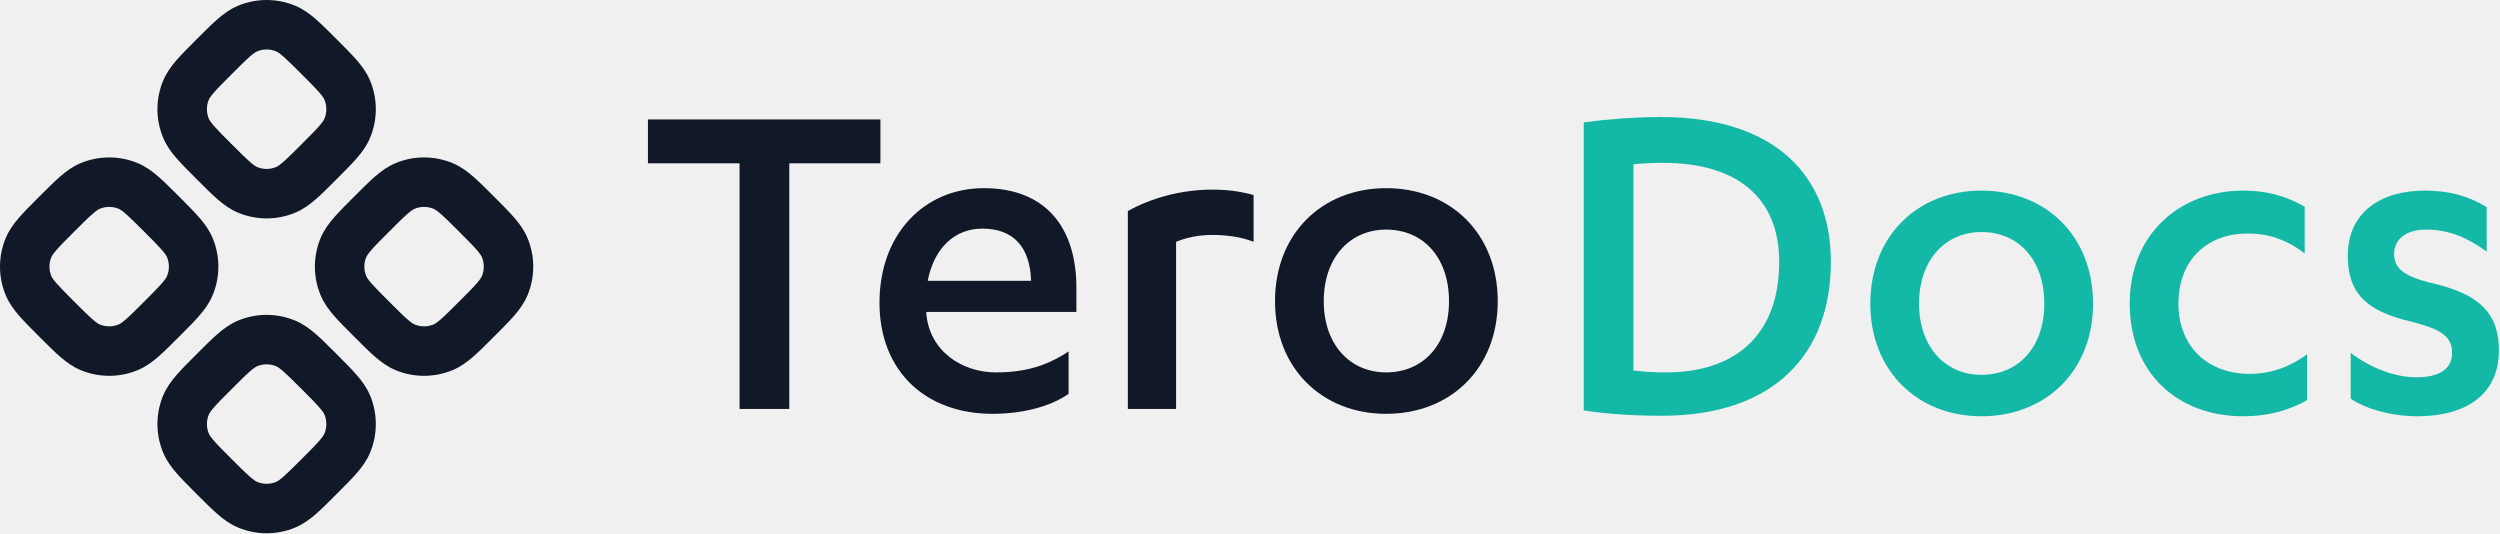
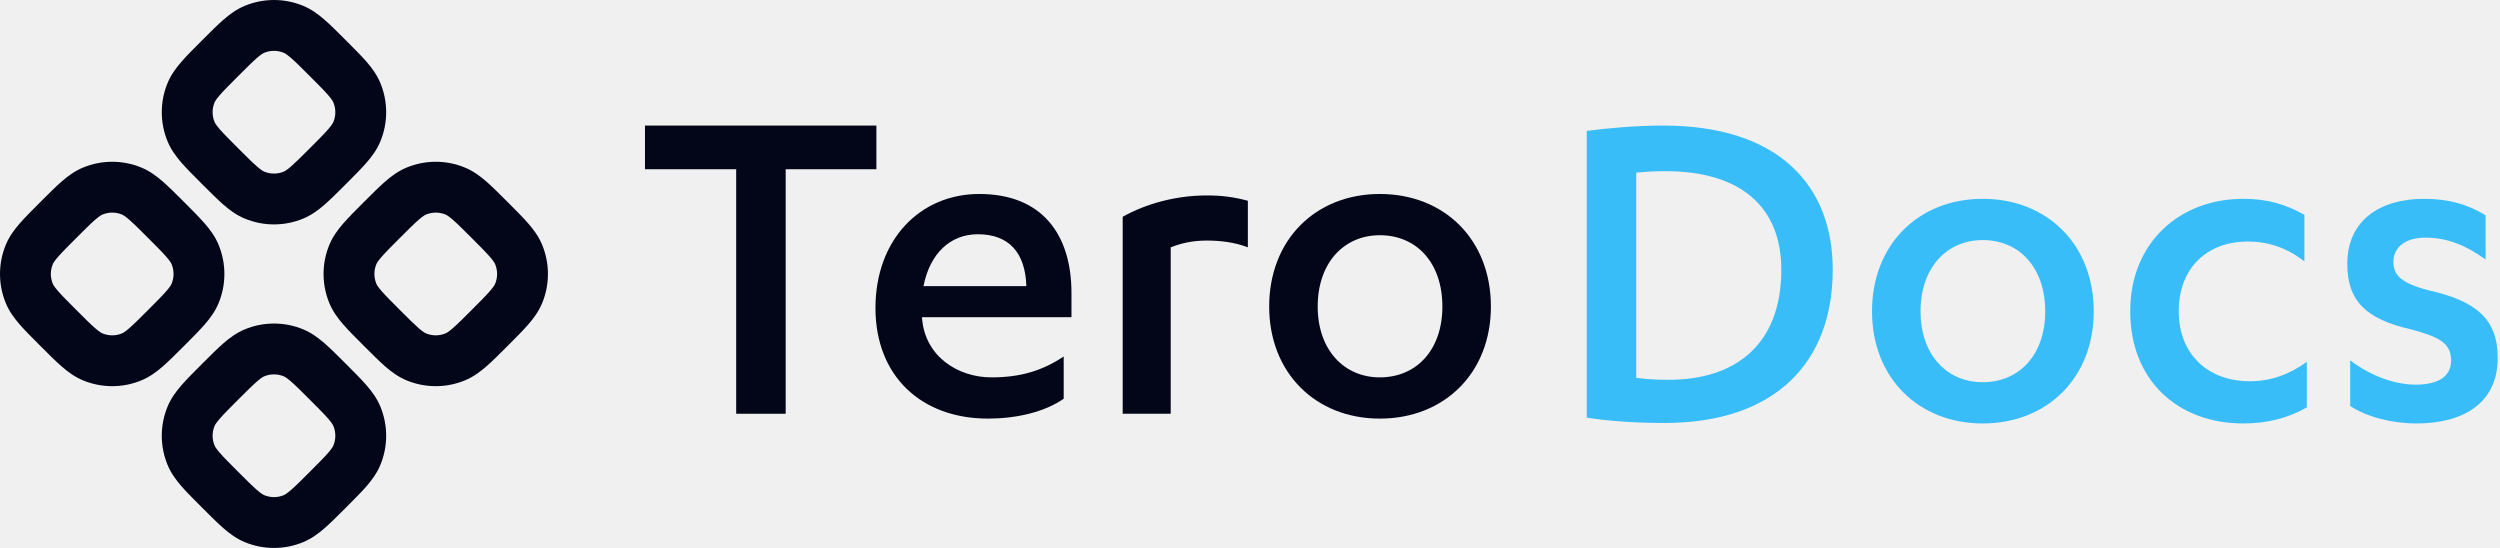
- <svg xmlns="http://www.w3.org/2000/svg" width="436" height="93" viewBox="0 0 436 93" fill="none">
-   <g clip-path="url(#clip0_53_53)">
-     <g clip-path="url(#clip1_53_53)">
-       <path fill-rule="evenodd" clip-rule="evenodd" d="M48.153 8.957C47.096 8.519 45.908 8.519 44.851 8.957C44.671 9.031 44.325 9.215 43.582 9.863C42.81 10.537 41.864 11.48 40.401 12.943C38.938 14.406 37.995 15.352 37.321 16.125C36.673 16.868 36.489 17.214 36.415 17.393C35.977 18.45 35.977 19.638 36.415 20.695C36.489 20.875 36.673 21.221 37.321 21.964C37.995 22.736 38.938 23.683 40.401 25.146C41.863 26.608 42.809 27.551 43.582 28.225C44.326 28.874 44.672 29.058 44.851 29.132C45.908 29.57 47.096 29.57 48.153 29.132C48.333 29.058 48.679 28.874 49.422 28.226C50.194 27.552 51.14 26.609 52.603 25.146C54.066 23.684 55.008 22.738 55.679 21.966C56.325 21.224 56.51 20.877 56.585 20.695C57.023 19.638 57.023 18.45 56.585 17.393C56.51 17.211 56.326 16.864 55.679 16.123C55.008 15.351 54.066 14.405 52.603 12.943C51.14 11.48 50.194 10.537 49.422 9.863C48.679 9.215 48.333 9.031 48.153 8.957ZM41.549 0.985C44.72 -0.328 48.284 -0.328 51.455 0.985C52.861 1.568 54.019 2.423 55.094 3.361C56.114 4.251 57.269 5.406 58.607 6.744L58.705 6.842L58.774 6.911C60.125 8.262 61.289 9.426 62.185 10.455C63.123 11.531 63.976 12.687 64.557 14.091C65.871 17.262 65.871 20.826 64.557 23.998C63.976 25.401 63.123 26.558 62.186 27.634C61.289 28.663 60.124 29.828 58.772 31.18L58.608 31.345C57.269 32.683 56.115 33.838 55.094 34.728C54.019 35.666 52.861 36.521 51.455 37.104C48.284 38.417 44.72 38.417 41.549 37.104C40.142 36.521 38.984 35.665 37.91 34.728C36.889 33.837 35.734 32.682 34.397 31.345L34.202 31.15C32.863 29.811 31.709 28.657 30.818 27.636C29.881 26.561 29.025 25.404 28.443 23.998C27.129 20.826 27.129 17.262 28.443 14.091C29.025 12.685 29.881 11.527 30.819 10.453C31.709 9.432 32.864 8.277 34.202 6.939L34.299 6.842L34.397 6.744C35.735 5.406 36.889 4.251 37.91 3.361C38.985 2.423 40.143 1.568 41.549 0.985ZM20.695 36.413C19.638 35.975 18.45 35.975 17.393 36.413C17.214 36.487 16.868 36.671 16.125 37.319C15.352 37.992 14.406 38.935 12.943 40.399C11.48 41.861 10.537 42.808 9.863 43.58C9.215 44.323 9.031 44.669 8.957 44.849C8.519 45.906 8.519 47.094 8.957 48.151C9.031 48.331 9.215 48.677 9.863 49.42C10.537 50.192 11.48 51.138 12.943 52.601C14.405 54.064 15.352 55.007 16.124 55.681C16.868 56.33 17.214 56.513 17.393 56.587C18.45 57.025 19.638 57.025 20.695 56.587C20.875 56.513 21.221 56.329 21.964 55.681C22.736 55.008 23.683 54.065 25.146 52.601C26.608 51.139 27.55 50.193 28.222 49.422C28.868 48.68 29.052 48.333 29.128 48.151C29.566 47.094 29.566 45.906 29.128 44.849C29.052 44.667 28.868 44.32 28.222 43.578C27.55 42.807 26.608 41.861 25.146 40.399C23.683 38.935 22.736 37.992 21.964 37.319C21.221 36.671 20.875 36.487 20.695 36.413ZM14.091 28.441C17.263 27.127 20.826 27.127 23.998 28.441C25.404 29.023 26.561 29.879 27.636 30.816C28.657 31.707 29.811 32.861 31.15 34.2L31.317 34.366C32.668 35.718 33.831 36.881 34.728 37.91C35.665 38.986 36.518 40.143 37.099 41.547C38.413 44.718 38.413 48.282 37.099 51.453C36.518 52.857 35.665 54.013 34.728 55.09C33.831 56.119 32.667 57.283 31.315 58.636L31.15 58.8C29.811 60.139 28.657 61.293 27.636 62.184C26.561 63.121 25.404 63.977 23.998 64.559C20.826 65.873 17.263 65.873 14.091 64.559C12.685 63.977 11.527 63.12 10.452 62.183C9.431 61.292 8.277 60.138 6.939 58.8L6.842 58.703L6.744 58.605C5.406 57.267 4.251 56.112 3.361 55.092C2.423 54.017 1.568 52.859 0.985 51.453C-0.328 48.282 -0.328 44.718 0.985 41.547C1.568 40.14 2.423 38.983 3.361 37.908C4.251 36.887 5.406 35.733 6.744 34.395L6.842 34.297L6.939 34.2C8.277 32.861 9.432 31.707 10.453 30.816C11.528 29.879 12.685 29.023 14.091 28.441ZM75.611 36.413C74.554 35.975 73.366 35.975 72.309 36.413C72.129 36.487 71.783 36.671 71.04 37.319C70.268 37.992 69.321 38.935 67.858 40.399C66.395 41.861 65.452 42.808 64.779 43.58C64.13 44.323 63.947 44.669 63.872 44.849C63.434 45.906 63.434 47.094 63.872 48.151C63.947 48.331 64.13 48.677 64.778 49.42C65.452 50.192 66.395 51.138 67.858 52.601C69.321 54.064 70.267 55.007 71.04 55.681C71.783 56.33 72.13 56.513 72.308 56.587C73.365 57.025 74.554 57.025 75.611 56.587C75.79 56.513 76.136 56.329 76.879 55.681C77.652 55.008 78.598 54.065 80.061 52.601C81.523 51.139 82.465 50.193 83.137 49.422C83.783 48.68 83.968 48.333 84.043 48.151C84.481 47.094 84.481 45.906 84.043 44.849C83.968 44.667 83.783 44.32 83.137 43.578C82.465 42.807 81.523 41.861 80.061 40.399C78.598 38.935 77.652 37.992 76.879 37.319C76.136 36.671 75.79 36.487 75.611 36.413ZM69.007 28.441C72.178 27.127 75.741 27.127 78.913 28.441C80.319 29.023 81.477 29.879 82.551 30.816C83.572 31.707 84.727 32.861 86.065 34.199L86.232 34.366C87.583 35.718 88.747 36.881 89.643 37.91C90.581 38.986 91.433 40.143 92.015 41.547C93.328 44.718 93.328 48.282 92.015 51.453C91.433 52.857 90.581 54.013 89.643 55.09C88.746 56.119 87.582 57.283 86.23 58.635L86.065 58.801C84.727 60.139 83.572 61.293 82.551 62.184C81.477 63.121 80.319 63.977 78.913 64.559C75.741 65.873 72.178 65.873 69.006 64.559C67.6 63.977 66.442 63.12 65.367 62.183C64.346 61.292 63.192 60.138 61.854 58.8L61.659 58.605C60.321 57.267 59.166 56.112 58.276 55.092C57.338 54.017 56.483 52.859 55.901 51.453C54.587 48.282 54.587 44.718 55.901 41.547C56.483 40.14 57.339 38.983 58.276 37.908C59.167 36.887 60.321 35.733 61.659 34.395L61.854 34.2C63.193 32.861 64.347 31.707 65.368 30.816C66.443 29.879 67.6 29.023 69.007 28.441ZM48.153 63.87C47.096 63.432 45.908 63.432 44.851 63.87C44.671 63.945 44.325 64.128 43.582 64.776C42.81 65.45 41.864 66.393 40.401 67.856C38.938 69.319 37.995 70.265 37.321 71.038C36.673 71.781 36.489 72.127 36.415 72.306C35.977 73.364 35.977 74.552 36.415 75.609C36.489 75.788 36.673 76.134 37.321 76.877C37.995 77.65 38.938 78.596 40.401 80.059C41.863 81.521 42.809 82.464 43.582 83.138C44.326 83.787 44.672 83.971 44.851 84.045C45.908 84.483 47.096 84.483 48.153 84.045C48.333 83.971 48.679 83.787 49.422 83.139C50.194 82.465 51.14 81.522 52.603 80.059C54.066 78.597 55.008 77.651 55.679 76.879C56.325 76.138 56.51 75.79 56.585 75.609C57.023 74.552 57.023 73.364 56.585 72.306C56.51 72.124 56.326 71.778 55.679 71.036C55.008 70.264 54.066 69.318 52.603 67.856C51.14 66.393 50.194 65.45 49.422 64.776C48.679 64.128 48.333 63.945 48.153 63.87ZM41.549 55.898C44.72 54.585 48.284 54.585 51.455 55.898C52.861 56.481 54.019 57.336 55.094 58.274C56.115 59.164 57.269 60.319 58.608 61.657L58.774 61.824C60.125 63.175 61.289 64.339 62.185 65.368C63.123 66.444 63.976 67.6 64.557 69.004C65.871 72.176 65.871 75.739 64.557 78.911C63.976 80.314 63.123 81.471 62.186 82.547C61.289 83.577 60.124 84.741 58.772 86.093L58.607 86.258C57.269 87.596 56.115 88.751 55.094 89.641C54.019 90.579 52.861 91.434 51.455 92.017C48.284 93.331 44.72 93.331 41.549 92.017C40.142 91.434 38.984 90.578 37.91 89.641C36.889 88.75 35.734 87.596 34.397 86.258L34.299 86.16L34.202 86.063C32.863 84.725 31.709 83.57 30.818 82.549C29.881 81.474 29.025 80.317 28.443 78.911C27.129 75.739 27.129 72.176 28.443 69.004C29.025 67.598 29.881 66.44 30.819 65.366C31.709 64.345 32.864 63.19 34.202 61.852L34.397 61.657C35.735 60.319 36.889 59.164 37.91 58.274C38.985 57.336 40.143 56.481 41.549 55.898Z" fill="#111827" />
-       <path d="M222.361 52.536C222.361 40.806 230.521 32.816 241.741 32.816C253.046 32.816 261.206 40.806 261.206 52.536C261.206 64.181 253.046 72.171 241.741 72.171C230.521 72.171 222.361 64.181 222.361 52.536ZM252.706 52.536C252.706 44.886 248.201 40.041 241.741 40.041C235.451 40.041 230.861 44.886 230.861 52.536C230.861 60.101 235.451 64.946 241.741 64.946C248.201 64.946 252.706 60.101 252.706 52.536Z" fill="#111827" />
-       <path d="M205.109 42.166V71.321H196.694V36.811C200.774 34.516 206.044 33.071 211.399 33.071C214.034 33.071 216.074 33.326 218.624 34.006V42.166C216.244 41.231 213.609 40.976 211.399 40.976C208.849 40.976 206.809 41.486 205.109 42.166Z" fill="#111827" />
-       <path d="M187.722 54.406H161.542V54.576C162.052 61.291 167.832 64.946 173.697 64.946C178.882 64.946 182.622 63.756 186.362 61.291V68.686C182.962 71.066 177.947 72.171 173.102 72.171C161.372 72.171 153.382 64.691 153.382 52.791C153.382 40.806 161.202 32.816 171.572 32.816C182.537 32.816 187.722 39.871 187.722 50.156V54.406ZM171.317 39.871C166.472 39.871 162.902 43.271 161.797 48.966H179.817C179.647 43.101 176.757 39.871 171.317 39.871Z" fill="#111827" />
-       <path d="M137.65 28.481V71.321H128.98V28.481H113V20.831H153.545V28.481H137.65Z" fill="#111827" />
+ <svg xmlns="http://www.w3.org/2000/svg" width="438" height="96" viewBox="0 0 438 96" fill="none">
+   <g clip-path="url(#clip0_6_355)">
+     <g clip-path="url(#clip1_6_355)">
+       <g clip-path="url(#clip2_6_355)">
+         <path fill-rule="evenodd" clip-rule="evenodd" d="M49.706 9.246C48.615 8.794 47.389 8.794 46.298 9.246C46.112 9.323 45.755 9.512 44.988 10.181C44.191 10.877 43.214 11.85 41.704 13.36C40.194 14.87 39.22 15.847 38.525 16.644C37.856 17.412 37.666 17.769 37.589 17.954C37.137 19.045 37.137 20.271 37.589 21.363C37.666 21.548 37.856 21.905 38.525 22.672C39.22 23.47 40.194 24.446 41.704 25.957C43.213 27.466 44.19 28.44 44.988 29.135C45.755 29.805 46.113 29.995 46.298 30.071C47.389 30.523 48.615 30.523 49.706 30.071C49.892 29.994 50.249 29.805 51.016 29.136C51.813 28.44 52.79 27.467 54.3 25.957C55.81 24.448 56.782 23.471 57.475 22.674C58.142 21.909 58.333 21.55 58.411 21.363C58.863 20.271 58.863 19.045 58.411 17.954C58.333 17.766 58.143 17.408 57.475 16.642C56.782 15.846 55.81 14.87 54.3 13.36C52.79 11.85 51.813 10.877 51.016 10.181C50.249 9.512 49.892 9.323 49.706 9.246ZM42.889 1.017C46.163 -0.339 49.841 -0.339 53.115 1.017C54.567 1.618 55.761 2.501 56.871 3.469C57.925 4.388 59.117 5.58 60.498 6.961L60.599 7.062L60.67 7.134C62.065 8.528 63.266 9.73 64.192 10.792C65.159 11.902 66.039 13.096 66.64 14.546C67.996 17.819 67.996 21.498 66.64 24.771C66.039 26.22 65.159 27.414 64.192 28.525C63.266 29.588 62.064 30.79 60.668 32.185L60.498 32.355C59.117 33.737 57.925 34.929 56.871 35.848C55.761 36.816 54.567 37.699 53.115 38.3C49.841 39.656 46.163 39.656 42.889 38.3C41.437 37.699 40.242 36.815 39.133 35.847C38.079 34.928 36.887 33.736 35.506 32.355L35.305 32.154C33.923 30.773 32.732 29.581 31.812 28.527C30.845 27.418 29.962 26.223 29.36 24.771C28.004 21.498 28.004 17.819 29.36 14.546C29.962 13.094 30.845 11.899 31.813 10.79C32.732 9.736 33.924 8.544 35.305 7.163L35.406 7.062L35.506 6.962C36.888 5.58 38.079 4.388 39.133 3.469C40.243 2.501 41.438 1.618 42.889 1.017ZM21.363 37.587C20.272 37.135 19.046 37.135 17.954 37.587C17.769 37.663 17.412 37.853 16.645 38.522C15.848 39.217 14.871 40.191 13.36 41.701C11.851 43.211 10.877 44.188 10.182 44.985C9.512 45.752 9.323 46.11 9.246 46.295C8.794 47.386 8.794 48.612 9.246 49.703C9.323 49.889 9.512 50.246 10.181 51.013C10.877 51.81 11.85 52.787 13.361 54.297C14.87 55.807 15.847 56.78 16.645 57.476C17.412 58.146 17.77 58.335 17.954 58.412C19.046 58.864 20.272 58.864 21.363 58.412C21.548 58.335 21.906 58.145 22.673 57.477C23.47 56.781 24.447 55.808 25.957 54.297C27.466 52.788 28.439 51.811 29.132 51.015C29.799 50.25 29.989 49.891 30.067 49.703C30.519 48.612 30.519 47.386 30.067 46.295C29.989 46.107 29.799 45.749 29.132 44.983C28.439 44.187 27.466 43.21 25.957 41.701C24.447 40.191 23.47 39.217 22.673 38.522C21.906 37.853 21.548 37.663 21.363 37.587ZM14.546 29.358C17.82 28.002 21.498 28.002 24.772 29.358C26.223 29.959 27.418 30.842 28.528 31.81C29.581 32.729 30.773 33.921 32.154 35.302L32.327 35.474C33.722 36.869 34.923 38.07 35.848 39.133C36.816 40.243 37.696 41.437 38.296 42.886C39.652 46.16 39.652 49.838 38.296 53.112C37.696 54.561 36.816 55.755 35.848 56.866C34.922 57.928 33.721 59.13 32.325 60.526L32.154 60.696C30.773 62.078 29.581 63.27 28.528 64.189C27.418 65.156 26.223 66.04 24.772 66.641C21.498 67.997 17.819 67.997 14.546 66.641C13.094 66.039 11.899 65.156 10.789 64.188C9.735 63.269 8.544 62.077 7.163 60.696L7.062 60.596L6.962 60.495C5.58 59.113 4.388 57.922 3.469 56.868C2.501 55.758 1.618 54.563 1.017 53.112C-0.339 49.838 -0.339 46.16 1.017 42.886C1.618 41.435 2.502 40.24 3.469 39.13C4.389 38.076 5.58 36.885 6.961 35.504L7.062 35.403L7.163 35.302C8.544 33.921 9.736 32.729 10.79 31.81C11.899 30.842 13.094 29.959 14.546 29.358ZM78.05 37.587C76.959 37.135 75.732 37.135 74.641 37.587C74.456 37.663 74.099 37.853 73.332 38.522C72.534 39.217 71.558 40.191 70.047 41.701C68.537 43.211 67.564 44.188 66.868 44.985C66.199 45.752 66.009 46.11 65.933 46.295C65.481 47.386 65.481 48.612 65.933 49.703C66.01 49.889 66.199 50.246 66.868 51.013C67.564 51.81 68.537 52.787 70.047 54.297C71.557 55.807 72.534 56.78 73.331 57.476C74.099 58.146 74.456 58.335 74.641 58.412C75.732 58.864 76.959 58.864 78.05 58.412C78.235 58.335 78.592 58.145 79.359 57.477C80.157 56.781 81.133 55.808 82.644 54.297C84.153 52.788 85.125 51.811 85.819 51.015C86.486 50.249 86.676 49.891 86.754 49.703C87.206 48.612 87.206 47.386 86.754 46.295C86.676 46.107 86.486 45.749 85.819 44.983C85.125 44.187 84.153 43.21 82.644 41.701C81.133 40.191 80.157 39.217 79.359 38.522C78.592 37.853 78.235 37.663 78.05 37.587ZM71.233 29.358C74.506 28.002 78.185 28.002 81.458 29.358C82.91 29.959 84.105 30.842 85.214 31.81C86.268 32.729 87.46 33.921 88.841 35.302L89.013 35.474C90.408 36.869 91.61 38.07 92.535 39.133C93.502 40.243 94.383 41.437 94.983 42.886C96.339 46.16 96.339 49.838 94.983 53.112C94.383 54.561 93.503 55.755 92.535 56.866C91.609 57.928 90.407 59.13 89.012 60.526L88.841 60.697C87.46 62.078 86.268 63.27 85.214 64.189C84.105 65.156 82.91 66.04 81.458 66.641C78.185 67.997 74.506 67.997 71.232 66.641C69.781 66.039 68.585 65.156 67.476 64.188C66.422 63.269 65.23 62.077 63.85 60.696L63.648 60.495C62.267 59.114 61.075 57.922 60.156 56.868C59.188 55.758 58.305 54.563 57.704 53.112C56.348 49.838 56.348 46.16 57.704 42.886C58.305 41.435 59.188 40.24 60.156 39.13C61.075 38.076 62.267 36.885 63.648 35.504L63.85 35.302C65.231 33.921 66.423 32.729 67.477 31.81C68.586 30.842 69.781 29.959 71.233 29.358ZM49.706 65.93C48.615 65.478 47.389 65.478 46.298 65.93C46.112 66.006 45.755 66.196 44.988 66.865C44.191 67.56 43.214 68.534 41.704 70.044C40.194 71.554 39.22 72.531 38.525 73.328C37.856 74.095 37.666 74.453 37.589 74.638C37.137 75.729 37.137 76.955 37.589 78.046C37.666 78.232 37.856 78.589 38.525 79.356C39.22 80.153 40.194 81.13 41.704 82.64C43.213 84.15 44.19 85.123 44.988 85.819C45.755 86.489 46.113 86.678 46.298 86.755C47.389 87.207 48.615 87.207 49.706 86.755C49.892 86.678 50.249 86.488 51.016 85.819C51.813 85.124 52.79 84.151 54.3 82.64C55.81 81.131 56.782 80.154 57.475 79.358C58.142 78.593 58.333 78.234 58.411 78.046C58.863 76.955 58.863 75.729 58.411 74.638C58.333 74.45 58.143 74.092 57.475 73.326C56.782 72.53 55.81 71.553 54.3 70.044C52.79 68.534 51.813 67.56 51.016 66.865C50.249 66.196 49.892 66.006 49.706 65.93ZM42.889 57.701C46.163 56.345 49.841 56.345 53.115 57.701C54.567 58.302 55.761 59.185 56.871 60.153C57.925 61.072 59.117 62.264 60.498 63.645L60.67 63.817C62.065 65.212 63.266 66.413 64.192 67.475C65.159 68.586 66.039 69.78 66.64 71.229C67.996 74.503 67.996 78.181 66.64 81.455C66.039 82.904 65.159 84.098 64.192 85.209C63.266 86.271 62.064 87.473 60.668 88.869L60.498 89.039C59.117 90.421 57.925 91.612 56.871 92.532C55.761 93.499 54.567 94.382 53.115 94.984C49.841 96.34 46.163 96.34 42.889 94.984C41.437 94.382 40.242 93.499 39.133 92.531C38.079 91.612 36.887 90.42 35.506 89.039L35.406 88.938L35.305 88.838C33.923 87.456 32.732 86.264 31.812 85.211C30.845 84.101 29.962 82.906 29.36 81.455C28.004 78.181 28.004 74.503 29.36 71.229C29.962 69.778 30.845 68.582 31.813 67.473C32.732 66.419 33.924 65.227 35.305 63.846L35.506 63.645C36.888 62.264 38.079 61.072 39.133 60.153C40.243 59.185 41.438 58.302 42.889 57.701Z" fill="#020618" />
+       </g>
+       <path d="M222.361 53.705C222.361 41.975 230.521 33.985 241.741 33.985C253.046 33.985 261.206 41.975 261.206 53.705C261.206 65.35 253.046 73.34 241.741 73.34C230.521 73.34 222.361 65.35 222.361 53.705ZM252.706 53.705C252.706 46.055 248.201 41.21 241.741 41.21C235.451 41.21 230.861 46.055 230.861 53.705C230.861 61.27 235.451 66.115 241.741 66.115C248.201 66.115 252.706 61.27 252.706 53.705Z" fill="#020618" />
+       <path d="M205.11 43.335V72.49H196.695V37.98C200.775 35.685 206.045 34.24 211.4 34.24C214.035 34.24 216.075 34.495 218.625 35.175V43.335C216.245 42.4 213.61 42.145 211.4 42.145C208.85 42.145 206.81 42.655 205.11 43.335Z" fill="#020618" />
+       <path d="M187.721 55.575H161.541V55.745C162.051 62.46 167.831 66.115 173.696 66.115C178.881 66.115 182.621 64.925 186.361 62.46V69.855C182.961 72.235 177.946 73.34 173.101 73.34C161.371 73.34 153.381 65.86 153.381 53.96C153.381 41.975 161.201 33.985 171.571 33.985C182.536 33.985 187.721 41.04 187.721 51.325V55.575ZM171.316 41.04C166.471 41.04 162.901 44.44 161.796 50.135H179.816C179.646 44.27 176.756 41.04 171.316 41.04Z" fill="#020618" />
+       <path d="M137.65 29.65V72.49H128.98V29.65H113V22H153.545V29.65H137.65Z" fill="#020618" />
    </g>
-     <path d="M409.963 69.536V61.546C413.448 64.181 417.613 65.796 421.438 65.796C425.178 65.796 427.643 64.521 427.643 61.546C427.643 58.486 425.433 57.381 420.588 56.106C412.768 54.321 409.453 51.176 409.453 44.631C409.453 36.981 415.233 33.241 422.883 33.241C427.133 33.241 430.533 34.176 433.678 36.131V43.866C430.363 41.486 427.133 40.041 423.138 40.041C419.483 40.041 417.528 41.826 417.528 44.291C417.528 46.756 419.143 48.031 423.478 49.221C432.063 51.091 435.803 54.321 435.803 61.121C435.803 69.026 429.768 72.596 421.608 72.596C417.188 72.596 412.768 71.406 409.963 69.536Z" fill="#14B8A6" />
-     <path d="M401.936 36.046V44.206C398.791 41.741 395.476 40.721 391.991 40.721C385.191 40.721 379.921 45.056 379.921 52.961C379.921 60.441 385.021 65.201 392.331 65.201C396.071 65.201 399.301 64.011 402.361 61.801V69.791C398.876 71.746 395.221 72.596 391.226 72.596C379.751 72.596 371.421 65.031 371.421 52.961C371.421 40.806 380.176 33.241 391.226 33.241C395.391 33.241 398.621 34.176 401.936 36.046Z" fill="#14B8A6" />
-     <path d="M326.182 52.961C326.182 41.231 334.342 33.241 345.562 33.241C356.867 33.241 365.027 41.231 365.027 52.961C365.027 64.606 356.867 72.596 345.562 72.596C334.342 72.596 326.182 64.606 326.182 52.961ZM356.527 52.961C356.527 45.311 352.022 40.466 345.562 40.466C339.272 40.466 334.682 45.311 334.682 52.961C334.682 60.526 339.272 65.371 345.562 65.371C352.022 65.371 356.527 60.526 356.527 52.961Z" fill="#14B8A6" />
-     <path d="M276.206 71.576V21.341C279.946 20.831 285.046 20.406 289.636 20.406C309.781 20.406 319.301 30.861 319.301 45.651C319.301 61.801 309.356 72.511 289.806 72.511C284.706 72.511 279.946 72.171 276.206 71.576ZM284.876 28.651V64.606C286.746 64.861 288.701 64.946 290.571 64.946C302.216 64.946 310.291 58.826 310.291 45.651C310.291 34.771 303.321 28.396 289.976 28.396C288.361 28.396 286.576 28.481 284.876 28.651Z" fill="#14B8A6" />
+     <path d="M411.756 71.13V63.14C415.241 65.775 419.406 67.39 423.231 67.39C426.971 67.39 429.436 66.115 429.436 63.14C429.436 60.08 427.226 58.975 422.381 57.7C414.561 55.915 411.246 52.77 411.246 46.225C411.246 38.575 417.026 34.835 424.676 34.835C428.926 34.835 432.326 35.77 435.471 37.725V45.46C432.156 43.08 428.926 41.635 424.931 41.635C421.276 41.635 419.321 43.42 419.321 45.885C419.321 48.35 420.936 49.625 425.271 50.815C433.856 52.685 437.596 55.915 437.596 62.715C437.596 70.62 431.561 74.19 423.401 74.19C418.981 74.19 414.561 73 411.756 71.13Z" fill="#38BDF8" />
+     <path d="M403.73 37.64V45.8C400.585 43.335 397.27 42.315 393.785 42.315C386.985 42.315 381.715 46.65 381.715 54.555C381.715 62.035 386.815 66.795 394.125 66.795C397.865 66.795 401.095 65.605 404.155 63.395V71.385C400.67 73.34 397.015 74.19 393.02 74.19C381.545 74.19 373.215 66.625 373.215 54.555C373.215 42.4 381.97 34.835 393.02 34.835C397.185 34.835 400.415 35.77 403.73 37.64Z" fill="#38BDF8" />
+     <path d="M327.977 54.555C327.977 42.825 336.137 34.835 347.357 34.835C358.662 34.835 366.822 42.825 366.822 54.555C366.822 66.2 358.662 74.19 347.357 74.19C336.137 74.19 327.977 66.2 327.977 54.555ZM358.322 54.555C358.322 46.905 353.817 42.06 347.357 42.06C341.067 42.06 336.477 46.905 336.477 54.555C336.477 62.12 341.067 66.965 347.357 66.965C353.817 66.965 358.322 62.12 358.322 54.555Z" fill="#38BDF8" />
+     <path d="M278 73.17V22.935C281.74 22.425 286.84 22 291.43 22C311.575 22 321.095 32.455 321.095 47.245C321.095 63.395 311.15 74.105 291.6 74.105C286.5 74.105 281.74 73.765 278 73.17ZM286.67 30.245V66.2C288.54 66.455 290.495 66.54 292.365 66.54C304.01 66.54 312.085 60.42 312.085 47.245C312.085 36.365 305.115 29.99 291.77 29.99C290.155 29.99 288.37 30.075 286.67 30.245Z" fill="#38BDF8" />
  </g>
  <defs>
-     <clipPath id="clip0_53_53">
-       <rect width="436" height="93" fill="white" />
+     <clipPath id="clip0_6_355">
+       <rect width="438" height="96" fill="white" />
    </clipPath>
-     <clipPath id="clip1_53_53">
-       <rect width="296.206" height="133.002" fill="white" transform="translate(-20 -20)" />
+     <clipPath id="clip1_6_355">
+       <rect width="262" height="96" fill="white" />
+     </clipPath>
+     <clipPath id="clip2_6_355">
+       <rect width="96" height="96" fill="white" />
    </clipPath>
  </defs>
</svg>
